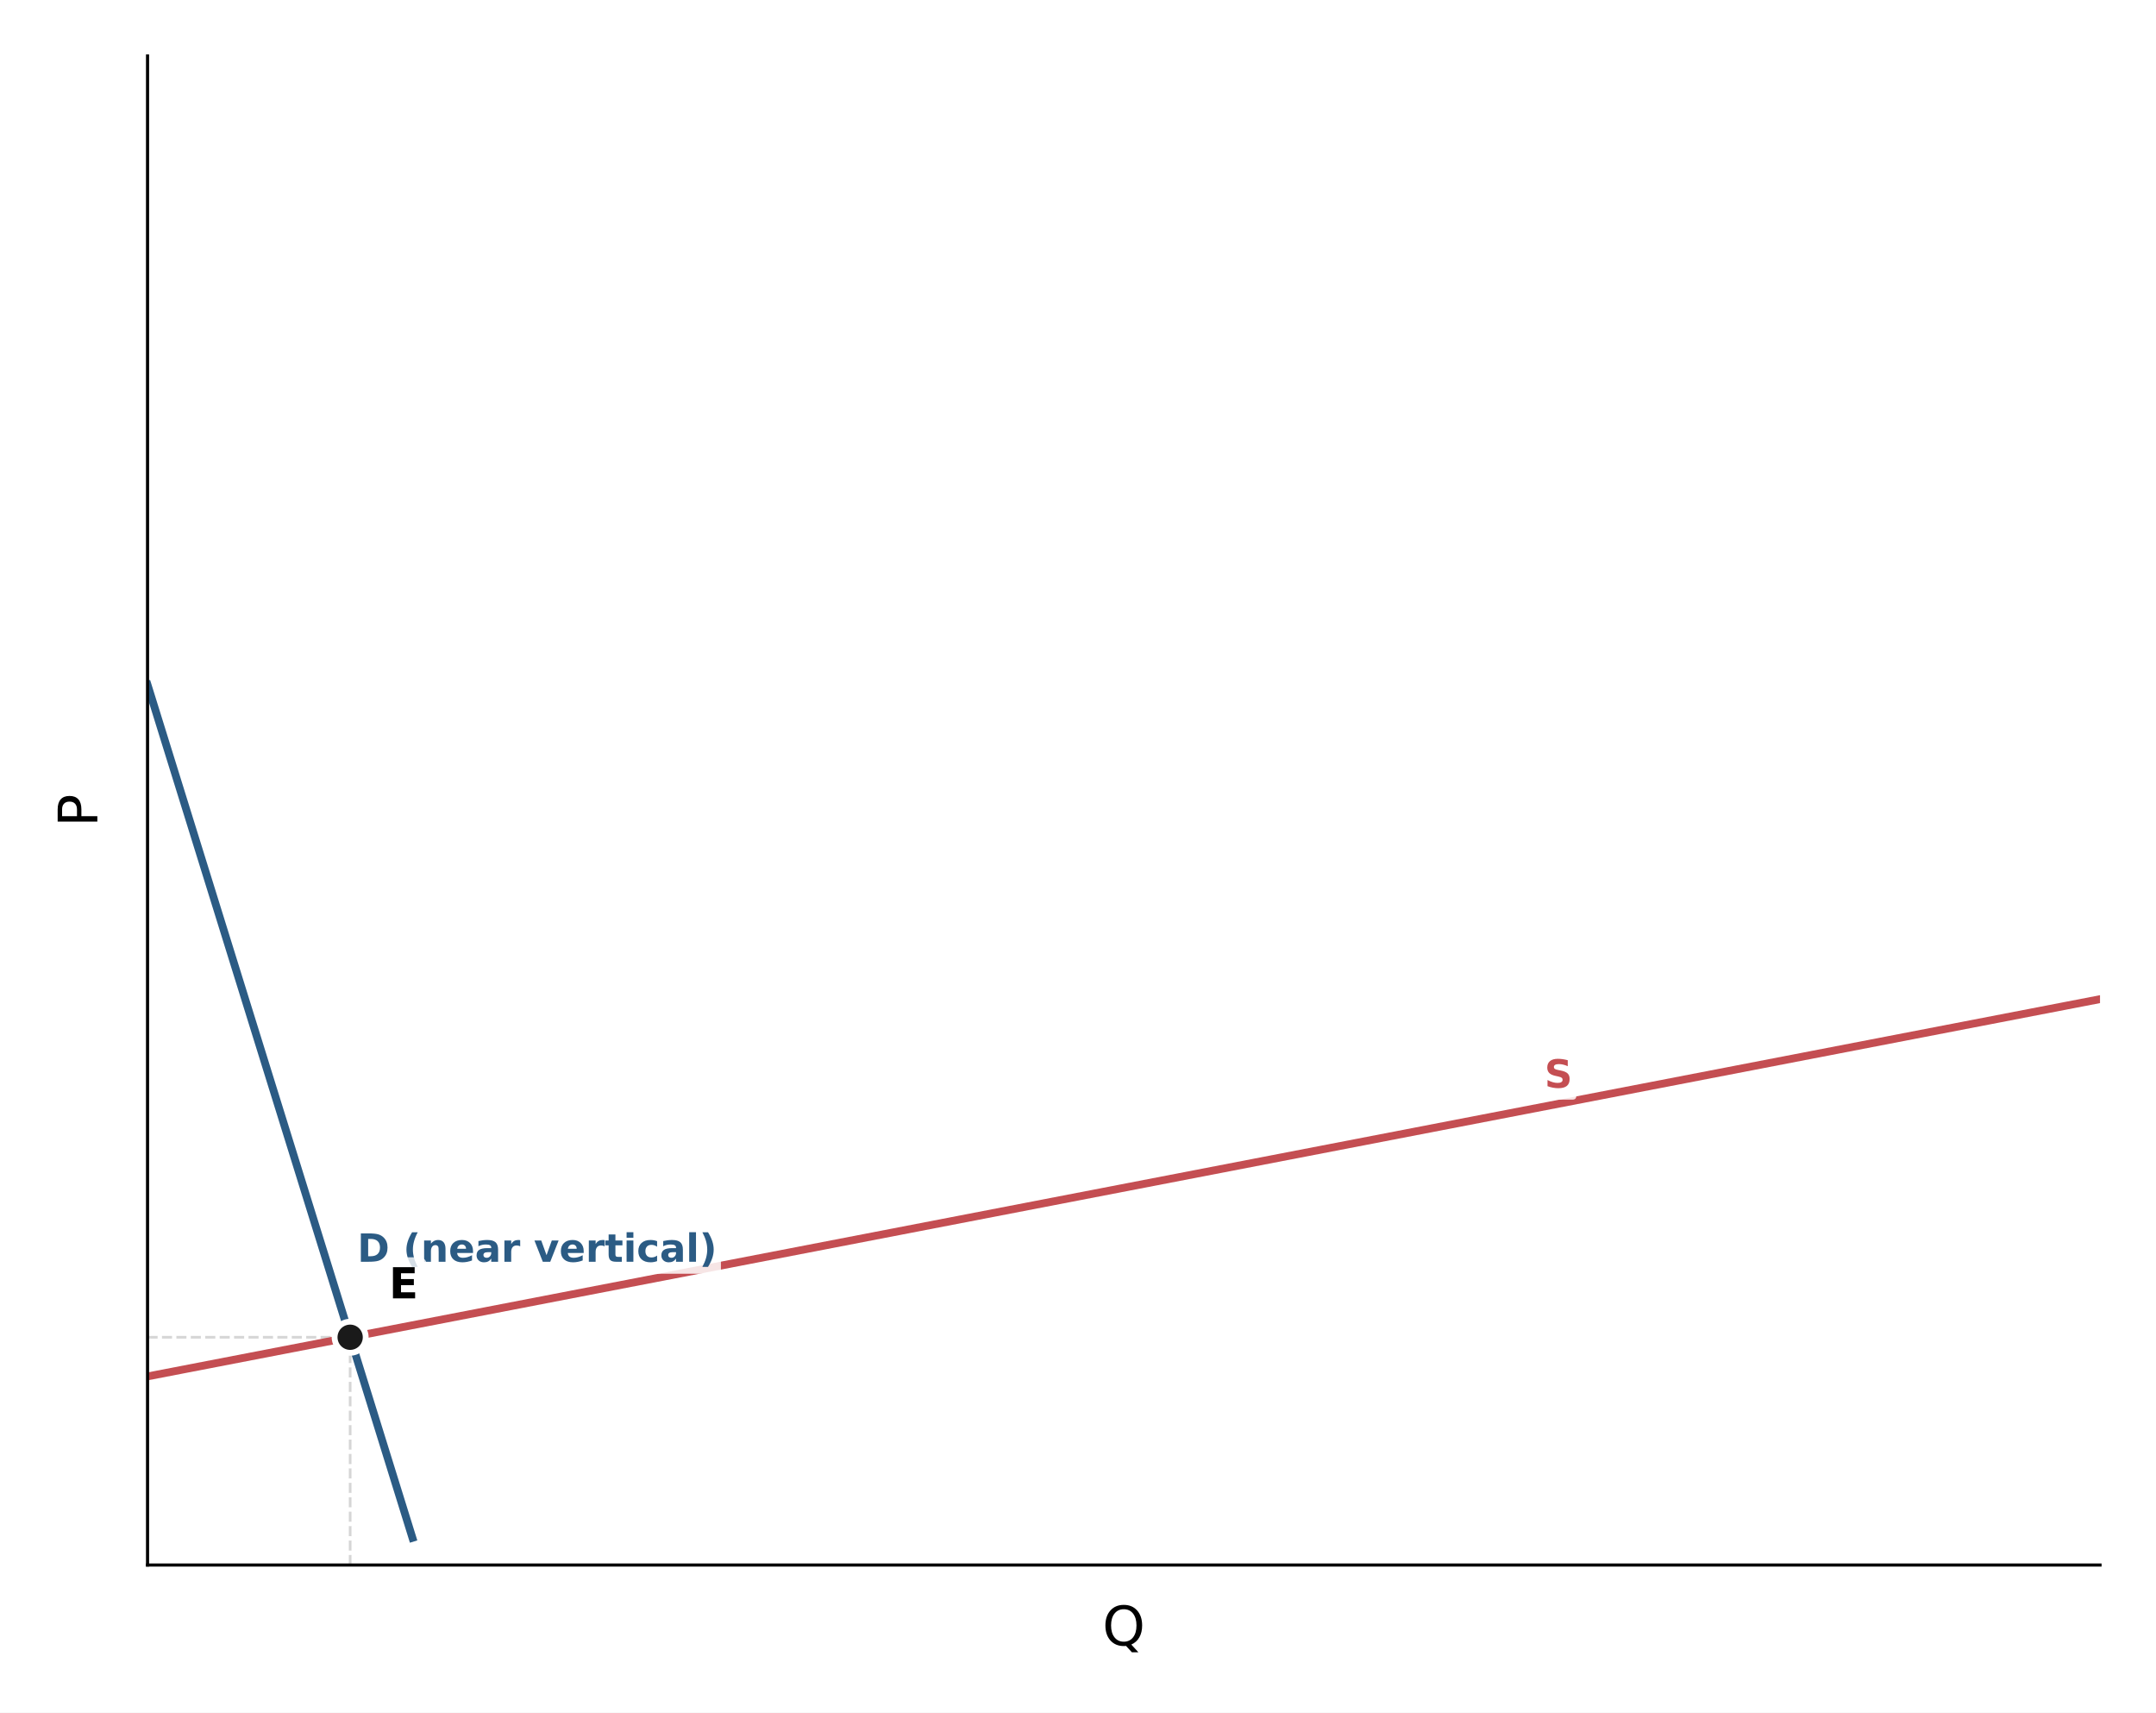
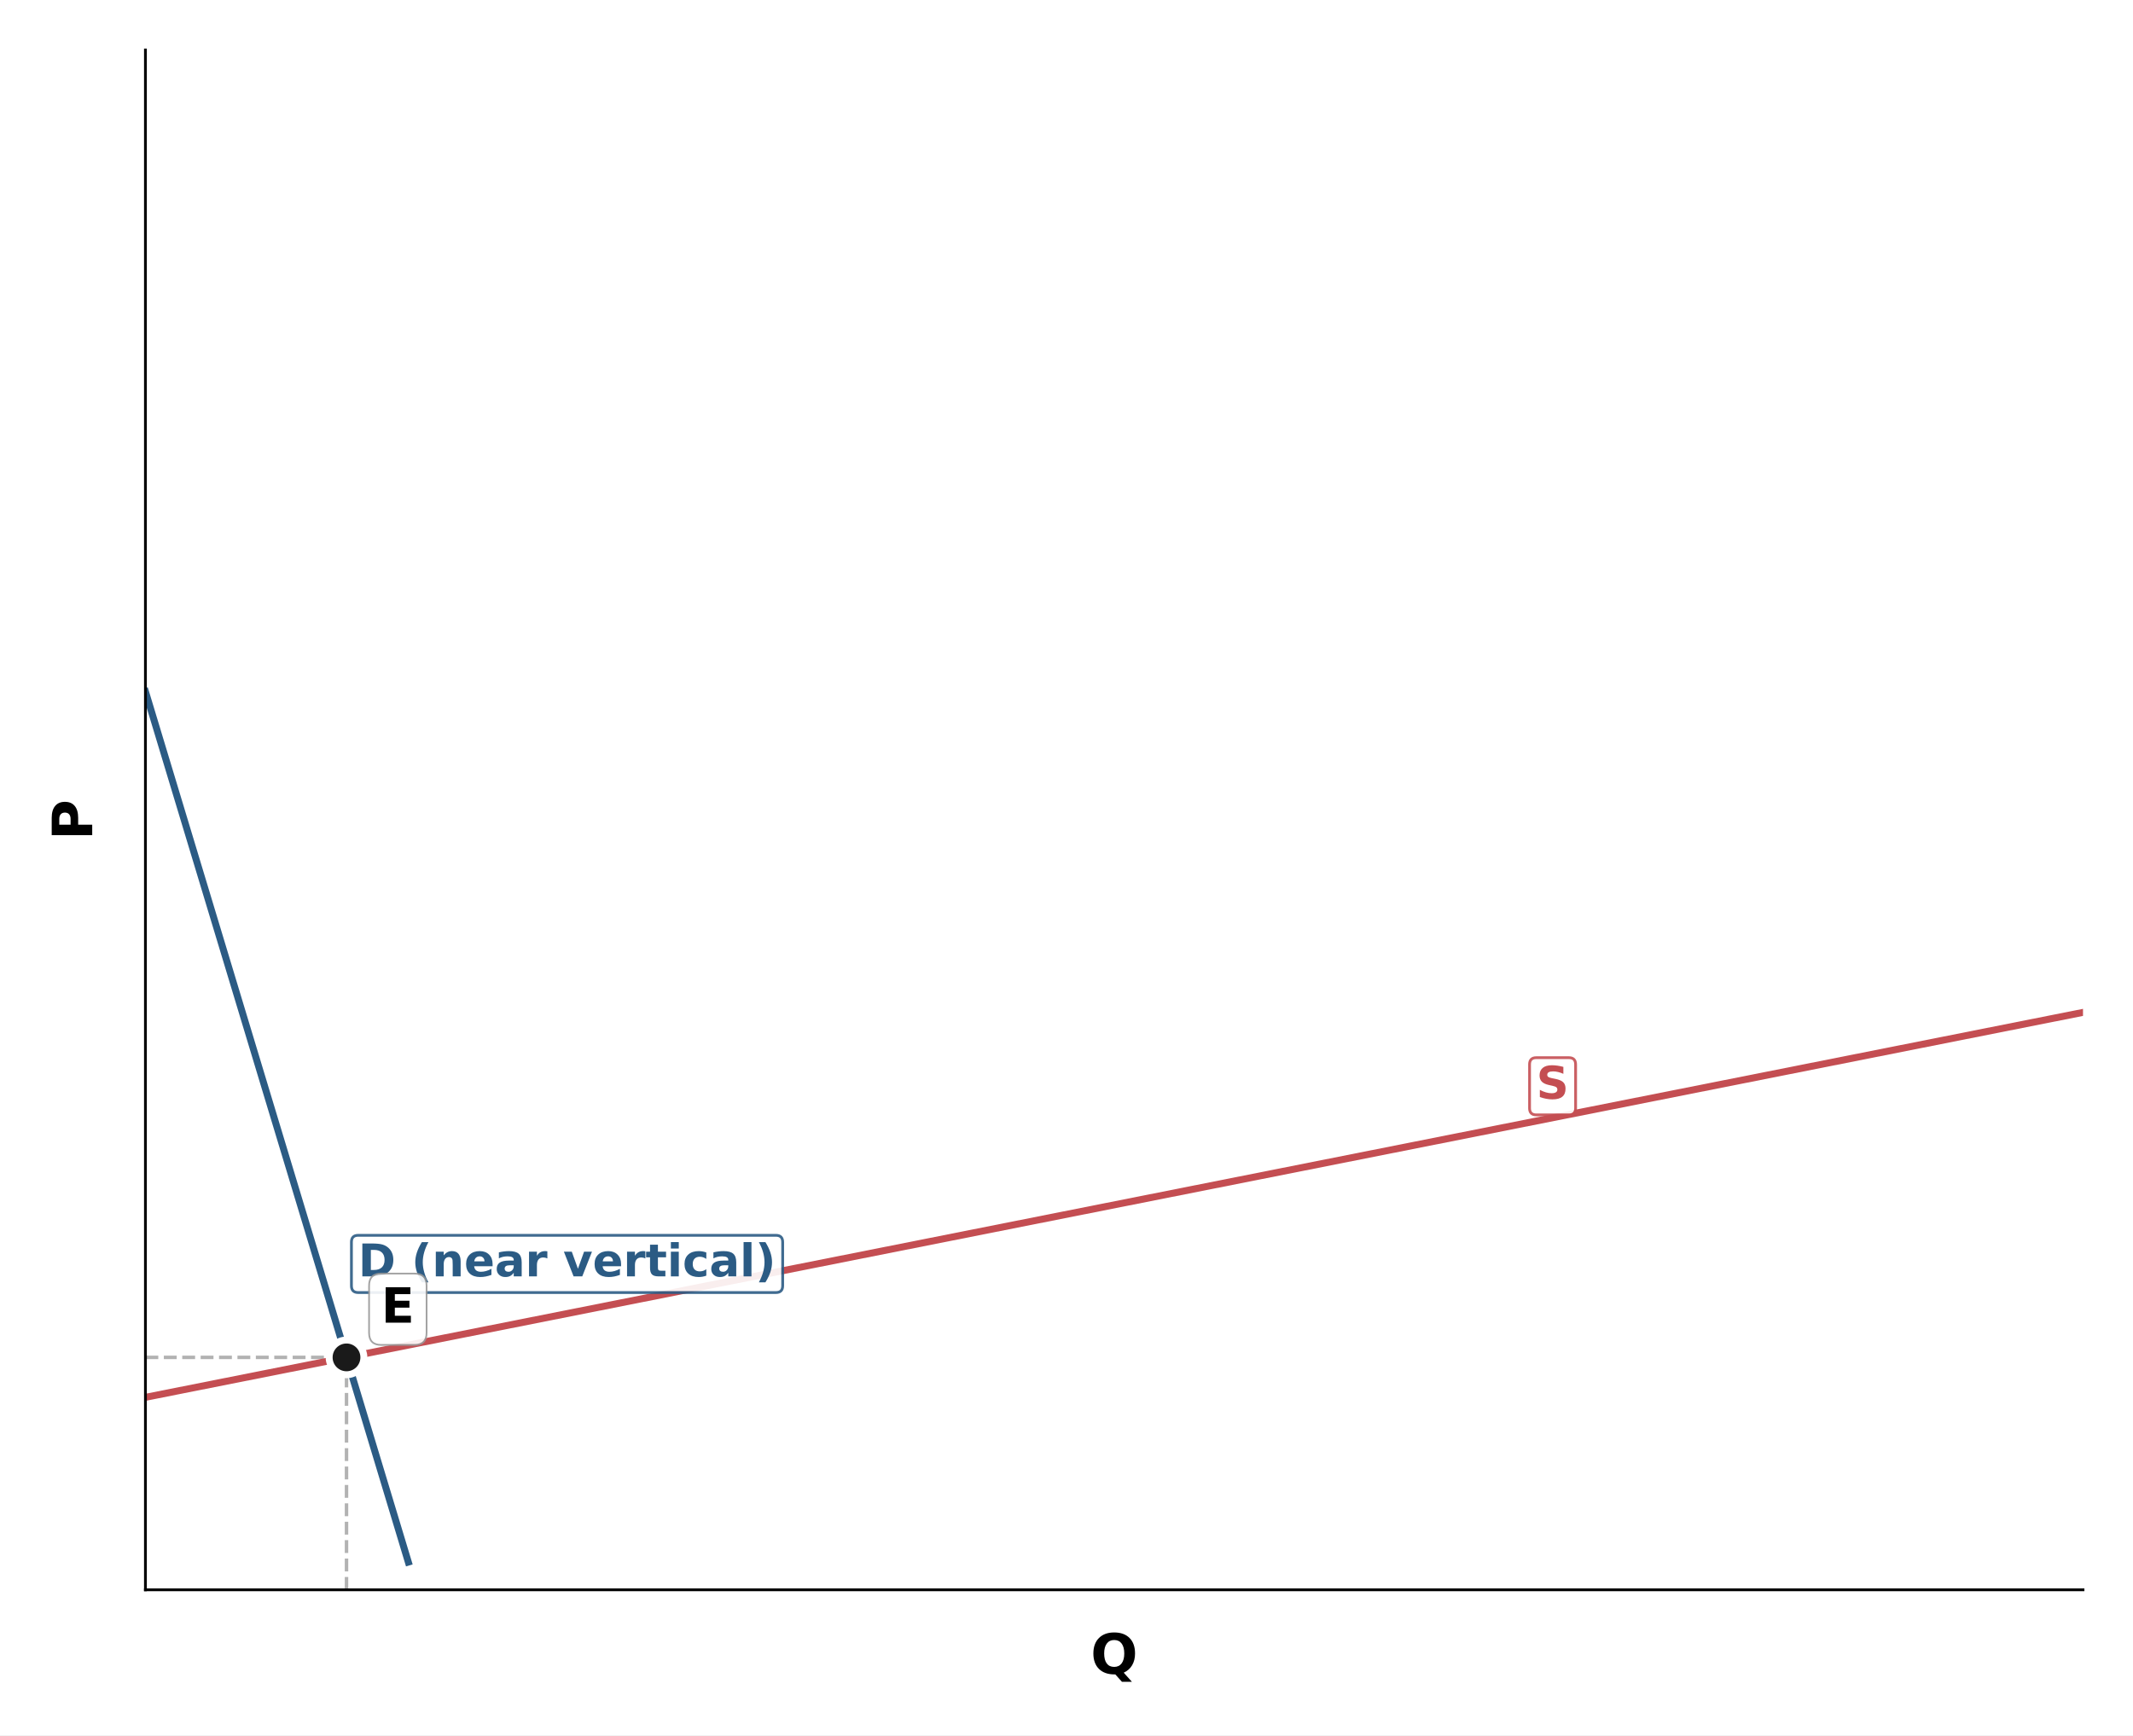
- <svg xmlns="http://www.w3.org/2000/svg" xmlns:xlink="http://www.w3.org/1999/xlink" width="554.549pt" height="440.429pt" viewBox="0 0 554.549 440.429" version="1.1">
+ <svg xmlns="http://www.w3.org/2000/svg" xmlns:xlink="http://www.w3.org/1999/xlink" width="614.285pt" height="499.805pt" viewBox="0 0 614.285 499.805" version="1.1">
  <defs>
    <style type="text/css">*{stroke-linejoin: round; stroke-linecap: butt}</style>
  </defs>
  <g id="figure_1">
    <g id="patch_1">
-       <path d="M 0 440.429  L 554.549 440.429  L 554.549 0  L 0 0  z " style="fill: #ffffff" />
+       <path d="M 0 499.805  L 614.285 499.805  L 614.285 0  L 0 0  z " style="fill: #ffffff" />
    </g>
    <g id="axes_1">
      <g id="patch_2">
-         <path d="M 37.949 402.48  L 540.149 402.48  L 540.149 14.4  L 37.949 14.4  z " style="fill: #ffffff" />
+         <path d="M 41.885 457.92  L 599.885 457.92  L 599.885 14.4  L 41.885 14.4  z " style="fill: #ffffff" />
      </g>
      <g id="line2d_1">
-         <path d="M 90.064 402.48  L 90.064 343.902  " clip-path="url(#pae56ff67e6)" style="fill: none; stroke-dasharray: 2.59,1.12; stroke-dashoffset: 0; stroke: #999999; stroke-opacity: 0.4; stroke-width: 0.7" />
+         <path d="M 99.791 457.92  L 99.791 390.974  " clip-path="url(#p87e75d1726)" style="fill: none; stroke-dasharray: 3.7,1.6; stroke-dashoffset: 0; stroke: #666666; stroke-opacity: 0.5" />
      </g>
      <g id="line2d_2">
-         <path d="M 37.949 343.902  L 90.064 343.902  " clip-path="url(#pae56ff67e6)" style="fill: none; stroke-dasharray: 2.59,1.12; stroke-dashoffset: 0; stroke: #999999; stroke-opacity: 0.4; stroke-width: 0.7" />
+         <path d="M 41.885 390.974  L 99.791 390.974  " clip-path="url(#p87e75d1726)" style="fill: none; stroke-dasharray: 3.7,1.6; stroke-dashoffset: 0; stroke: #666666; stroke-opacity: 0.5" />
      </g>
      <g id="matplotlib.axis_1">
        <g id="xtick_1" />
        <g id="xtick_2" />
        <g id="xtick_3" />
        <g id="xtick_4" />
        <g id="xtick_5" />
        <g id="xtick_6" />
        <g id="text_1">
-           <g transform="translate(283.5391 423.1178) scale(0.14 -0.14)">
+           <g transform="translate(314.0838 482.0775) scale(0.16 -0.16)">
            <defs>
-               <path id="DejaVuSans-51" d="M 2522 4238  Q 1834 4238 1429 3725  Q 1025 3213 1025 2328  Q 1025 1447 1429 934  Q 1834 422 2522 422  Q 3209 422 3611 934  Q 4013 1447 4013 2328  Q 4013 3213 3611 3725  Q 3209 4238 2522 4238  z M 3406 84  L 4238 -825  L 3475 -825  L 2784 -78  Q 2681 -84 2626 -87  Q 2572 -91 2522 -91  Q 1538 -91 948 567  Q 359 1225 359 2328  Q 359 3434 948 4092  Q 1538 4750 2522 4750  Q 3503 4750 4090 4092  Q 4678 3434 4678 2328  Q 4678 1516 4351 937  Q 4025 359 3406 84  z " transform="scale(0.015625)" />
+               <path id="DejaVuSans-Bold-51" d="M 2847 -84  L 2753 -84  Q 1600 -84 959 553  Q 319 1191 319 2328  Q 319 3463 958 4106  Q 1597 4750 2719 4750  Q 3853 4750 4486 4112  Q 5119 3475 5119 2328  Q 5119 1541 4783 972  Q 4447 403 3816 116  L 4756 -934  L 3609 -934  L 2847 -84  z M 2719 3878  Q 2169 3878 1866 3472  Q 1563 3066 1563 2328  Q 1563 1578 1859 1179  Q 2156 781 2719 781  Q 3272 781 3575 1187  Q 3878 1594 3878 2328  Q 3878 3066 3575 3472  Q 3272 3878 2719 3878  z " transform="scale(0.015625)" />
            </defs>
-             <use xlink:href="#DejaVuSans-51" />
+             <use xlink:href="#DejaVuSans-Bold-51" />
          </g>
        </g>
      </g>
      <g id="matplotlib.axis_2">
        <g id="ytick_1" />
        <g id="ytick_2" />
        <g id="ytick_3" />
        <g id="ytick_4" />
        <g id="ytick_5" />
        <g id="ytick_6" />
        <g id="ytick_7" />
        <g id="text_2">
-           <g transform="translate(25.03781 212.6608) rotate(-90) scale(0.14 -0.14)">
+           <g transform="translate(26.5575 242.0238) rotate(-90) scale(0.16 -0.16)">
            <defs>
-               <path id="DejaVuSans-50" d="M 1259 4147  L 1259 2394  L 2053 2394  Q 2494 2394 2734 2622  Q 2975 2850 2975 3272  Q 2975 3691 2734 3919  Q 2494 4147 2053 4147  L 1259 4147  z M 628 4666  L 2053 4666  Q 2838 4666 3239 4311  Q 3641 3956 3641 3272  Q 3641 2581 3239 2228  Q 2838 1875 2053 1875  L 1259 1875  L 1259 0  L 628 0  L 628 4666  z " transform="scale(0.015625)" />
+               <path id="DejaVuSans-Bold-50" d="M 588 4666  L 2584 4666  Q 3475 4666 3951 4270  Q 4428 3875 4428 3144  Q 4428 2409 3951 2014  Q 3475 1619 2584 1619  L 1791 1619  L 1791 0  L 588 0  L 588 4666  z M 1791 3794  L 1791 2491  L 2456 2491  Q 2806 2491 2997 2661  Q 3188 2831 3188 3144  Q 3188 3456 2997 3625  Q 2806 3794 2456 3794  L 1791 3794  z " transform="scale(0.015625)" />
            </defs>
-             <use xlink:href="#DejaVuSans-50" />
+             <use xlink:href="#DejaVuSans-Bold-50" />
          </g>
        </g>
      </g>
      <g id="line2d_3">
-         <path d="M 37.949 176.1  L 40.473 184.226  L 42.997 192.351  L 45.52 200.477  L 48.044 208.603  L 50.567 216.728  L 53.091 224.854  L 55.615 232.979  L 58.138 241.105  L 60.662 249.231  L 63.186 257.356  L 65.709 265.482  L 68.233 273.608  L 70.756 281.733  L 73.28 289.859  L 75.804 297.984  L 78.327 306.11  L 80.851 314.236  L 83.375 322.361  L 85.898 330.487  L 88.422 338.613  L 90.945 346.738  L 93.469 354.864  L 95.993 362.989  L 98.516 371.115  L 101.04 379.241  L 103.563 387.366  L 106.087 395.492  " clip-path="url(#pae56ff67e6)" style="fill: none; stroke: #2b5b84; stroke-width: 2; stroke-linecap: square" />
+         <path d="M 41.885 199.2  L 44.689 208.486  L 47.493 217.773  L 50.297 227.059  L 53.101 236.346  L 55.905 245.632  L 58.709 254.919  L 61.513 264.205  L 64.317 273.491  L 67.121 282.778  L 69.925 292.064  L 72.729 301.351  L 75.533 310.637  L 78.337 319.924  L 81.141 329.21  L 83.945 338.496  L 86.749 347.783  L 89.553 357.069  L 92.357 366.356  L 95.161 375.642  L 97.965 384.929  L 100.769 394.215  L 103.573 403.502  L 106.377 412.788  L 109.181 422.074  L 111.986 431.361  L 114.79 440.647  L 117.594 449.934  " clip-path="url(#p87e75d1726)" style="fill: none; stroke: #2b5b84; stroke-width: 2; stroke-linecap: square" />
      </g>
      <g id="line2d_4">
-         <path d="M 37.949 353.97  L 540.149 256.95  L 540.149 256.95  " clip-path="url(#pae56ff67e6)" style="fill: none; stroke: #c44e52; stroke-width: 2; stroke-linecap: square" />
+         <path d="M 41.885 402.48  L 599.885 291.6  L 599.885 291.6  " clip-path="url(#p87e75d1726)" style="fill: none; stroke: #c44e52; stroke-width: 2; stroke-linecap: square" />
      </g>
      <g id="patch_3">
-         <path d="M 37.949 402.48  L 37.949 14.4  " style="fill: none; stroke: #000000; stroke-width: 0.8; stroke-linejoin: miter; stroke-linecap: square" />
+         <path d="M 41.885 457.92  L 41.885 14.4  " style="fill: none; stroke: #000000; stroke-width: 0.8; stroke-linejoin: miter; stroke-linecap: square" />
      </g>
      <g id="patch_4">
-         <path d="M 37.949 402.48  L 540.149 402.48  " style="fill: none; stroke: #000000; stroke-width: 0.8; stroke-linejoin: miter; stroke-linecap: square" />
+         <path d="M 41.885 457.92  L 599.885 457.92  " style="fill: none; stroke: #000000; stroke-width: 0.8; stroke-linejoin: miter; stroke-linecap: square" />
      </g>
      <g id="text_3">
        <g id="patch_5">
-           <path d="M 91.898 327.567  L 184.429 327.567  Q 185.429 327.567 185.429 326.567  L 185.429 316.888  Q 185.429 315.888 184.429 315.888  L 91.898 315.888  Q 90.898 315.888 90.898 316.888  L 90.898 326.567  Q 90.898 327.567 91.898 327.567  z " style="fill: #ffffff; opacity: 0.85" />
+           <path d="M 103.161 372.296  L 223.452 372.296  Q 225.402 372.296 225.402 370.346  L 225.402 357.764  Q 225.402 355.814 223.452 355.814  L 103.161 355.814  Q 101.211 355.814 101.211 357.764  L 101.211 370.346  Q 101.211 372.296 103.161 372.296  z " style="fill: #ffffff; opacity: 0.9; stroke: #2b5b84; stroke-width: 0.8; stroke-linejoin: miter" />
        </g>
-         <g style="fill: #2b5b84" transform="translate(91.89812 324.4869) scale(0.1 -0.1)">
+         <g style="fill: #2b5b84" transform="translate(103.1614 367.6422) scale(0.13 -0.13)">
          <defs>
            <path id="DejaVuSans-Bold-44" d="M 1791 3756  L 1791 909  L 2222 909  Q 2959 909 3348 1275  Q 3738 1641 3738 2338  Q 3738 3031 3350 3393  Q 2963 3756 2222 3756  L 1791 3756  z M 588 4666  L 1856 4666  Q 2919 4666 3439 4514  Q 3959 4363 4331 4000  Q 4659 3684 4818 3271  Q 4978 2859 4978 2338  Q 4978 1809 4818 1395  Q 4659 981 4331 666  Q 3956 303 3431 151  Q 2906 0 1856 0  L 588 0  L 588 4666  z " transform="scale(0.015625)" />
            <path id="DejaVuSans-Bold-20" transform="scale(0.015625)" />
            <path id="DejaVuSans-Bold-28" d="M 2413 -844  L 1484 -844  Q 1006 -72 778 623  Q 550 1319 550 2003  Q 550 2688 779 3389  Q 1009 4091 1484 4856  L 2413 4856  Q 2013 4116 1813 3408  Q 1613 2700 1613 2009  Q 1613 1319 1811 609  Q 2009 -100 2413 -844  z " transform="scale(0.015625)" />
            <path id="DejaVuSans-Bold-6e" d="M 4056 2131  L 4056 0  L 2931 0  L 2931 347  L 2931 1631  Q 2931 2084 2911 2256  Q 2891 2428 2841 2509  Q 2775 2619 2662 2680  Q 2550 2741 2406 2741  Q 2056 2741 1856 2470  Q 1656 2200 1656 1722  L 1656 0  L 538 0  L 538 3500  L 1656 3500  L 1656 2988  Q 1909 3294 2193 3439  Q 2478 3584 2822 3584  Q 3428 3584 3742 3212  Q 4056 2841 4056 2131  z " transform="scale(0.015625)" />
            <path id="DejaVuSans-Bold-65" d="M 4031 1759  L 4031 1441  L 1416 1441  Q 1456 1047 1700 850  Q 1944 653 2381 653  Q 2734 653 3104 758  Q 3475 863 3866 1075  L 3866 213  Q 3469 63 3072 -14  Q 2675 -91 2278 -91  Q 1328 -91 801 392  Q 275 875 275 1747  Q 275 2603 792 3093  Q 1309 3584 2216 3584  Q 3041 3584 3536 3087  Q 4031 2591 4031 1759  z M 2881 2131  Q 2881 2450 2695 2645  Q 2509 2841 2209 2841  Q 1884 2841 1681 2658  Q 1478 2475 1428 2131  L 2881 2131  z " transform="scale(0.015625)" />
            <path id="DejaVuSans-Bold-61" d="M 2106 1575  Q 1756 1575 1579 1456  Q 1403 1338 1403 1106  Q 1403 894 1545 773  Q 1688 653 1941 653  Q 2256 653 2472 879  Q 2688 1106 2688 1447  L 2688 1575  L 2106 1575  z M 3816 1997  L 3816 0  L 2688 0  L 2688 519  Q 2463 200 2181 54  Q 1900 -91 1497 -91  Q 953 -91 614 226  Q 275 544 275 1050  Q 275 1666 698 1953  Q 1122 2241 2028 2241  L 2688 2241  L 2688 2328  Q 2688 2594 2478 2717  Q 2269 2841 1825 2841  Q 1466 2841 1156 2769  Q 847 2697 581 2553  L 581 3406  Q 941 3494 1303 3539  Q 1666 3584 2028 3584  Q 2975 3584 3395 3211  Q 3816 2838 3816 1997  z " transform="scale(0.015625)" />
            <path id="DejaVuSans-Bold-72" d="M 3138 2547  Q 2991 2616 2845 2648  Q 2700 2681 2553 2681  Q 2122 2681 1889 2404  Q 1656 2128 1656 1613  L 1656 0  L 538 0  L 538 3500  L 1656 3500  L 1656 2925  Q 1872 3269 2151 3426  Q 2431 3584 2822 3584  Q 2878 3584 2943 3579  Q 3009 3575 3134 3559  L 3138 2547  z " transform="scale(0.015625)" />
            <path id="DejaVuSans-Bold-76" d="M 97 3500  L 1216 3500  L 2088 1081  L 2956 3500  L 4078 3500  L 2700 0  L 1472 0  L 97 3500  z " transform="scale(0.015625)" />
            <path id="DejaVuSans-Bold-74" d="M 1759 4494  L 1759 3500  L 2913 3500  L 2913 2700  L 1759 2700  L 1759 1216  Q 1759 972 1856 886  Q 1953 800 2241 800  L 2816 800  L 2816 0  L 1856 0  Q 1194 0 917 276  Q 641 553 641 1216  L 641 2700  L 84 2700  L 84 3500  L 641 3500  L 641 4494  L 1759 4494  z " transform="scale(0.015625)" />
            <path id="DejaVuSans-Bold-69" d="M 538 3500  L 1656 3500  L 1656 0  L 538 0  L 538 3500  z M 538 4863  L 1656 4863  L 1656 3950  L 538 3950  L 538 4863  z " transform="scale(0.015625)" />
            <path id="DejaVuSans-Bold-63" d="M 3366 3391  L 3366 2478  Q 3138 2634 2908 2709  Q 2678 2784 2431 2784  Q 1963 2784 1702 2511  Q 1441 2238 1441 1747  Q 1441 1256 1702 982  Q 1963 709 2431 709  Q 2694 709 2930 787  Q 3166 866 3366 1019  L 3366 103  Q 3103 6 2833 -42  Q 2563 -91 2291 -91  Q 1344 -91 809 395  Q 275 881 275 1747  Q 275 2613 809 3098  Q 1344 3584 2291 3584  Q 2566 3584 2833 3536  Q 3100 3488 3366 3391  z " transform="scale(0.015625)" />
            <path id="DejaVuSans-Bold-6c" d="M 538 4863  L 1656 4863  L 1656 0  L 538 0  L 538 4863  z " transform="scale(0.015625)" />
            <path id="DejaVuSans-Bold-29" d="M 513 -844  Q 913 -100 1113 609  Q 1313 1319 1313 2009  Q 1313 2700 1113 3408  Q 913 4116 513 4856  L 1441 4856  Q 1916 4091 2145 3389  Q 2375 2688 2375 2003  Q 2375 1319 2147 623  Q 1919 -72 1441 -844  L 513 -844  z " transform="scale(0.015625)" />
          </defs>
          <use xlink:href="#DejaVuSans-Bold-44" />
          <use xlink:href="#DejaVuSans-Bold-20" x="83.008" />
          <use xlink:href="#DejaVuSans-Bold-28" x="117.822" />
          <use xlink:href="#DejaVuSans-Bold-6e" x="163.525" />
          <use xlink:href="#DejaVuSans-Bold-65" x="234.717" />
          <use xlink:href="#DejaVuSans-Bold-61" x="302.539" />
          <use xlink:href="#DejaVuSans-Bold-72" x="370.02" />
          <use xlink:href="#DejaVuSans-Bold-20" x="419.336" />
          <use xlink:href="#DejaVuSans-Bold-76" x="454.15" />
          <use xlink:href="#DejaVuSans-Bold-65" x="519.336" />
          <use xlink:href="#DejaVuSans-Bold-72" x="587.158" />
          <use xlink:href="#DejaVuSans-Bold-74" x="636.475" />
          <use xlink:href="#DejaVuSans-Bold-69" x="684.277" />
          <use xlink:href="#DejaVuSans-Bold-63" x="718.555" />
          <use xlink:href="#DejaVuSans-Bold-61" x="777.832" />
          <use xlink:href="#DejaVuSans-Bold-6c" x="845.312" />
          <use xlink:href="#DejaVuSans-Bold-29" x="879.59" />
        </g>
      </g>
      <g id="text_4">
        <g id="patch_6">
-           <path d="M 397.256 282.794  L 404.457 282.794  Q 405.457 282.794 405.457 281.794  L 405.457 272.116  Q 405.457 271.116 404.457 271.116  L 397.256 271.116  Q 396.256 271.116 396.256 272.116  L 396.256 281.794  Q 396.256 282.794 397.256 282.794  z " style="fill: #ffffff; opacity: 0.85" />
+           <path d="M 442.448 321.128  L 451.81 321.128  Q 453.76 321.128 453.76 319.178  L 453.76 306.596  Q 453.76 304.646 451.81 304.646  L 442.448 304.646  Q 440.498 304.646 440.498 306.596  L 440.498 319.178  Q 440.498 321.128 442.448 321.128  z " style="fill: #ffffff; opacity: 0.9; stroke: #c44e52; stroke-width: 0.8; stroke-linejoin: miter" />
        </g>
-         <g style="fill: #c44e52" transform="translate(397.2559 279.7147) scale(0.1 -0.1)">
+         <g style="fill: #c44e52" transform="translate(442.4478 316.474) scale(0.13 -0.13)">
          <defs>
            <path id="DejaVuSans-Bold-53" d="M 3834 4519  L 3834 3531  Q 3450 3703 3084 3790  Q 2719 3878 2394 3878  Q 1963 3878 1756 3759  Q 1550 3641 1550 3391  Q 1550 3203 1689 3098  Q 1828 2994 2194 2919  L 2706 2816  Q 3484 2659 3812 2340  Q 4141 2022 4141 1434  Q 4141 663 3683 286  Q 3225 -91 2284 -91  Q 1841 -91 1394 -6  Q 947 78 500 244  L 500 1259  Q 947 1022 1364 901  Q 1781 781 2169 781  Q 2563 781 2772 912  Q 2981 1044 2981 1288  Q 2981 1506 2839 1625  Q 2697 1744 2272 1838  L 1806 1941  Q 1106 2091 782 2419  Q 459 2747 459 3303  Q 459 4000 909 4375  Q 1359 4750 2203 4750  Q 2588 4750 2994 4692  Q 3400 4634 3834 4519  z " transform="scale(0.015625)" />
          </defs>
          <use xlink:href="#DejaVuSans-Bold-53" />
        </g>
      </g>
      <g id="text_5">
        <g id="patch_7">
-           <path d="M 100.064 338.39  L 107.579 338.39  Q 109.779 338.39 109.779 336.19  L 109.779 325.544  Q 109.779 323.344 107.579 323.344  L 100.064 323.344  Q 97.864 323.344 97.864 325.544  L 97.864 336.19  Q 97.864 338.39 100.064 338.39  z " style="fill: #ffffff; opacity: 0.8" />
+           <path d="M 109.791 387.385  L 119.354 387.385  Q 122.854 387.385 122.854 383.885  L 122.854 370.336  Q 122.854 366.836 119.354 366.836  L 109.791 366.836  Q 106.291 366.836 106.291 370.336  L 106.291 383.885  Q 106.291 387.385 109.791 387.385  z " style="fill: #ffffff; opacity: 0.9; stroke: #999999; stroke-width: 0.5; stroke-linejoin: miter" />
        </g>
-         <g transform="translate(100.0645 333.9019) scale(0.11 -0.11)">
+         <g transform="translate(109.7907 380.9736) scale(0.14 -0.14)">
          <defs>
            <path id="DejaVuSans-Bold-45" d="M 588 4666  L 3834 4666  L 3834 3756  L 1791 3756  L 1791 2888  L 3713 2888  L 3713 1978  L 1791 1978  L 1791 909  L 3903 909  L 3903 0  L 588 0  L 588 4666  z " transform="scale(0.015625)" />
          </defs>
          <use xlink:href="#DejaVuSans-Bold-45" />
        </g>
      </g>
      <g id="line2d_5">
        <defs>
-           <path id="m6f41a22074" d="M 0 4  C 1.061 4 2.078 3.579 2.828 2.828  C 3.579 2.078 4 1.061 4 0  C 4 -1.061 3.579 -2.078 2.828 -2.828  C 2.078 -3.579 1.061 -4 0 -4  C -1.061 -4 -2.078 -3.579 -2.828 -2.828  C -3.579 -2.078 -4 -1.061 -4 0  C -4 1.061 -3.579 2.078 -2.828 2.828  C -2.078 3.579 -1.061 4 0 4  z " style="stroke: #ffffff; stroke-width: 1.5" />
+           <path id="m7ae95b1147" d="M 0 5  C 1.326 5 2.598 4.473 3.536 3.536  C 4.473 2.598 5 1.326 5 0  C 5 -1.326 4.473 -2.598 3.536 -3.536  C 2.598 -4.473 1.326 -5 0 -5  C -1.326 -5 -2.598 -4.473 -3.536 -3.536  C -4.473 -2.598 -5 -1.326 -5 0  C -5 1.326 -4.473 2.598 -3.536 3.536  C -2.598 4.473 -1.326 5 0 5  z " style="stroke: #ffffff; stroke-width: 2" />
        </defs>
-         <g clip-path="url(#pae56ff67e6)">
-           <use xlink:href="#m6f41a22074" x="90.064" y="343.902" style="fill: #1a1a1a; stroke: #ffffff; stroke-width: 1.5" />
+         <g clip-path="url(#p87e75d1726)">
+           <use xlink:href="#m7ae95b1147" x="99.791" y="390.974" style="fill: #1a1a1a; stroke: #ffffff; stroke-width: 2" />
        </g>
      </g>
    </g>
  </g>
  <defs>
-     <clipPath id="pae56ff67e6">
-       <rect x="37.949" y="14.4" width="502.2" height="388.08" />
+     <clipPath id="p87e75d1726">
+       <rect x="41.885" y="14.4" width="558" height="443.52" />
    </clipPath>
  </defs>
</svg>
